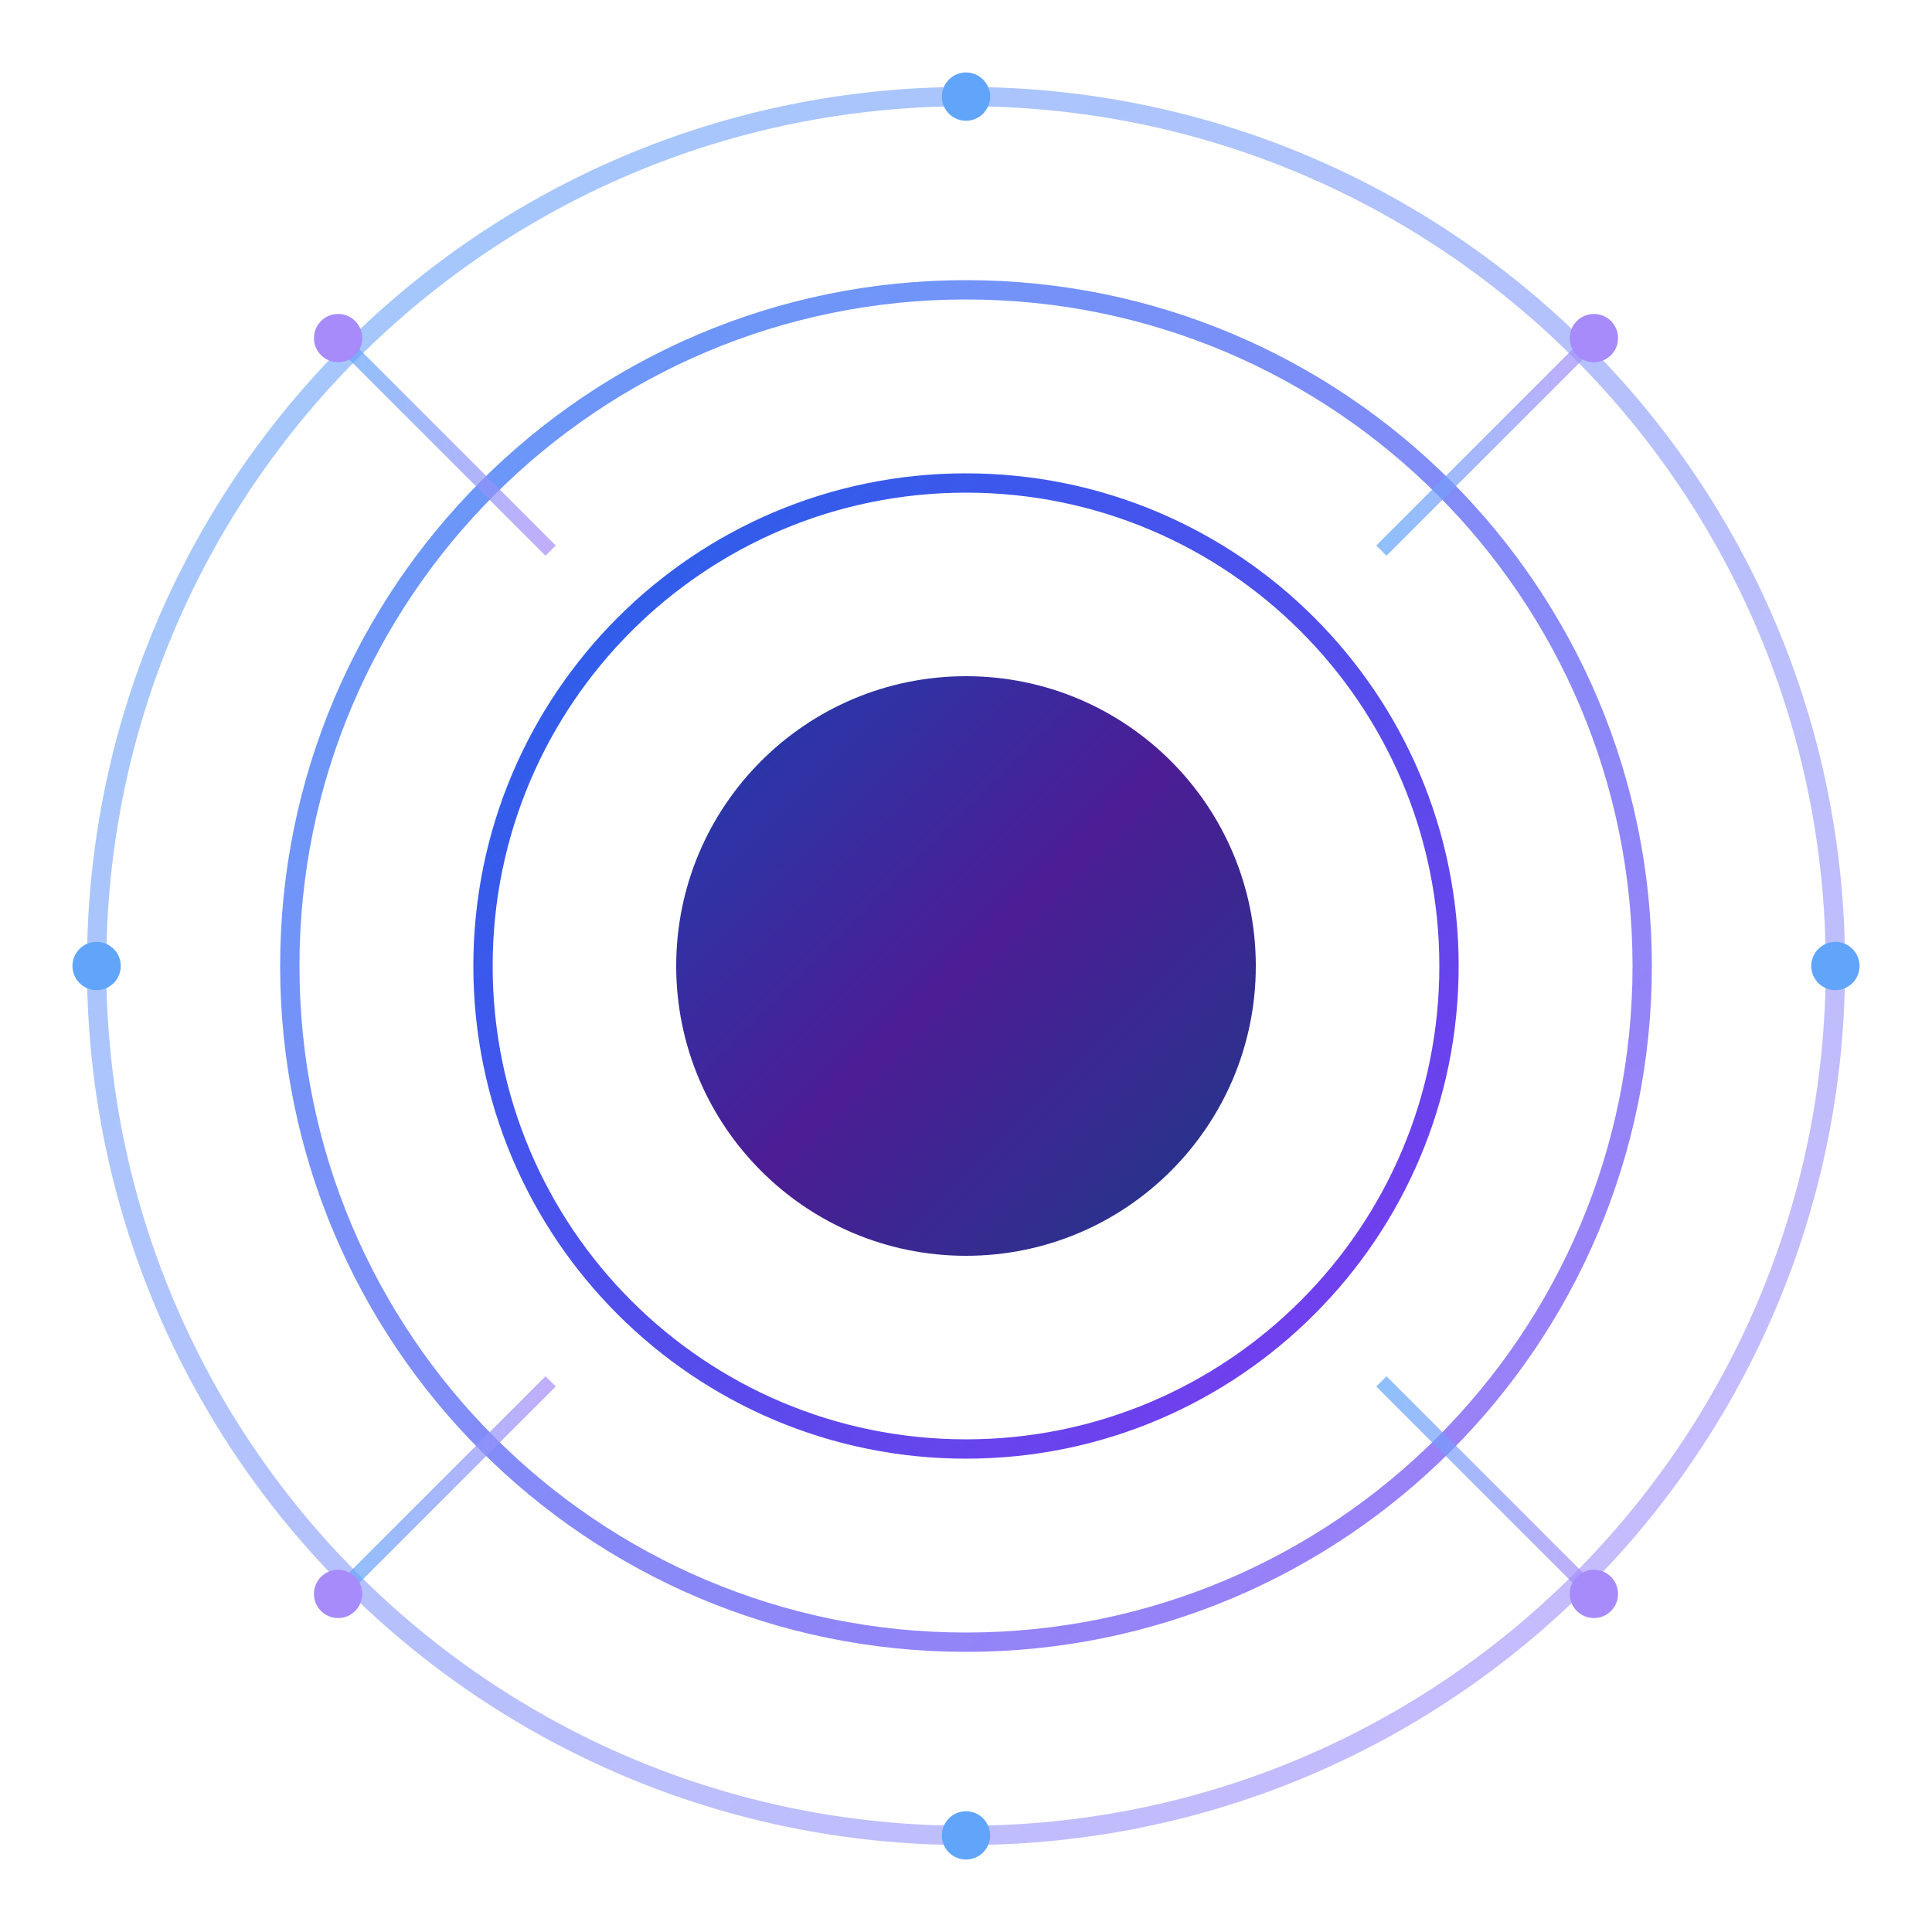
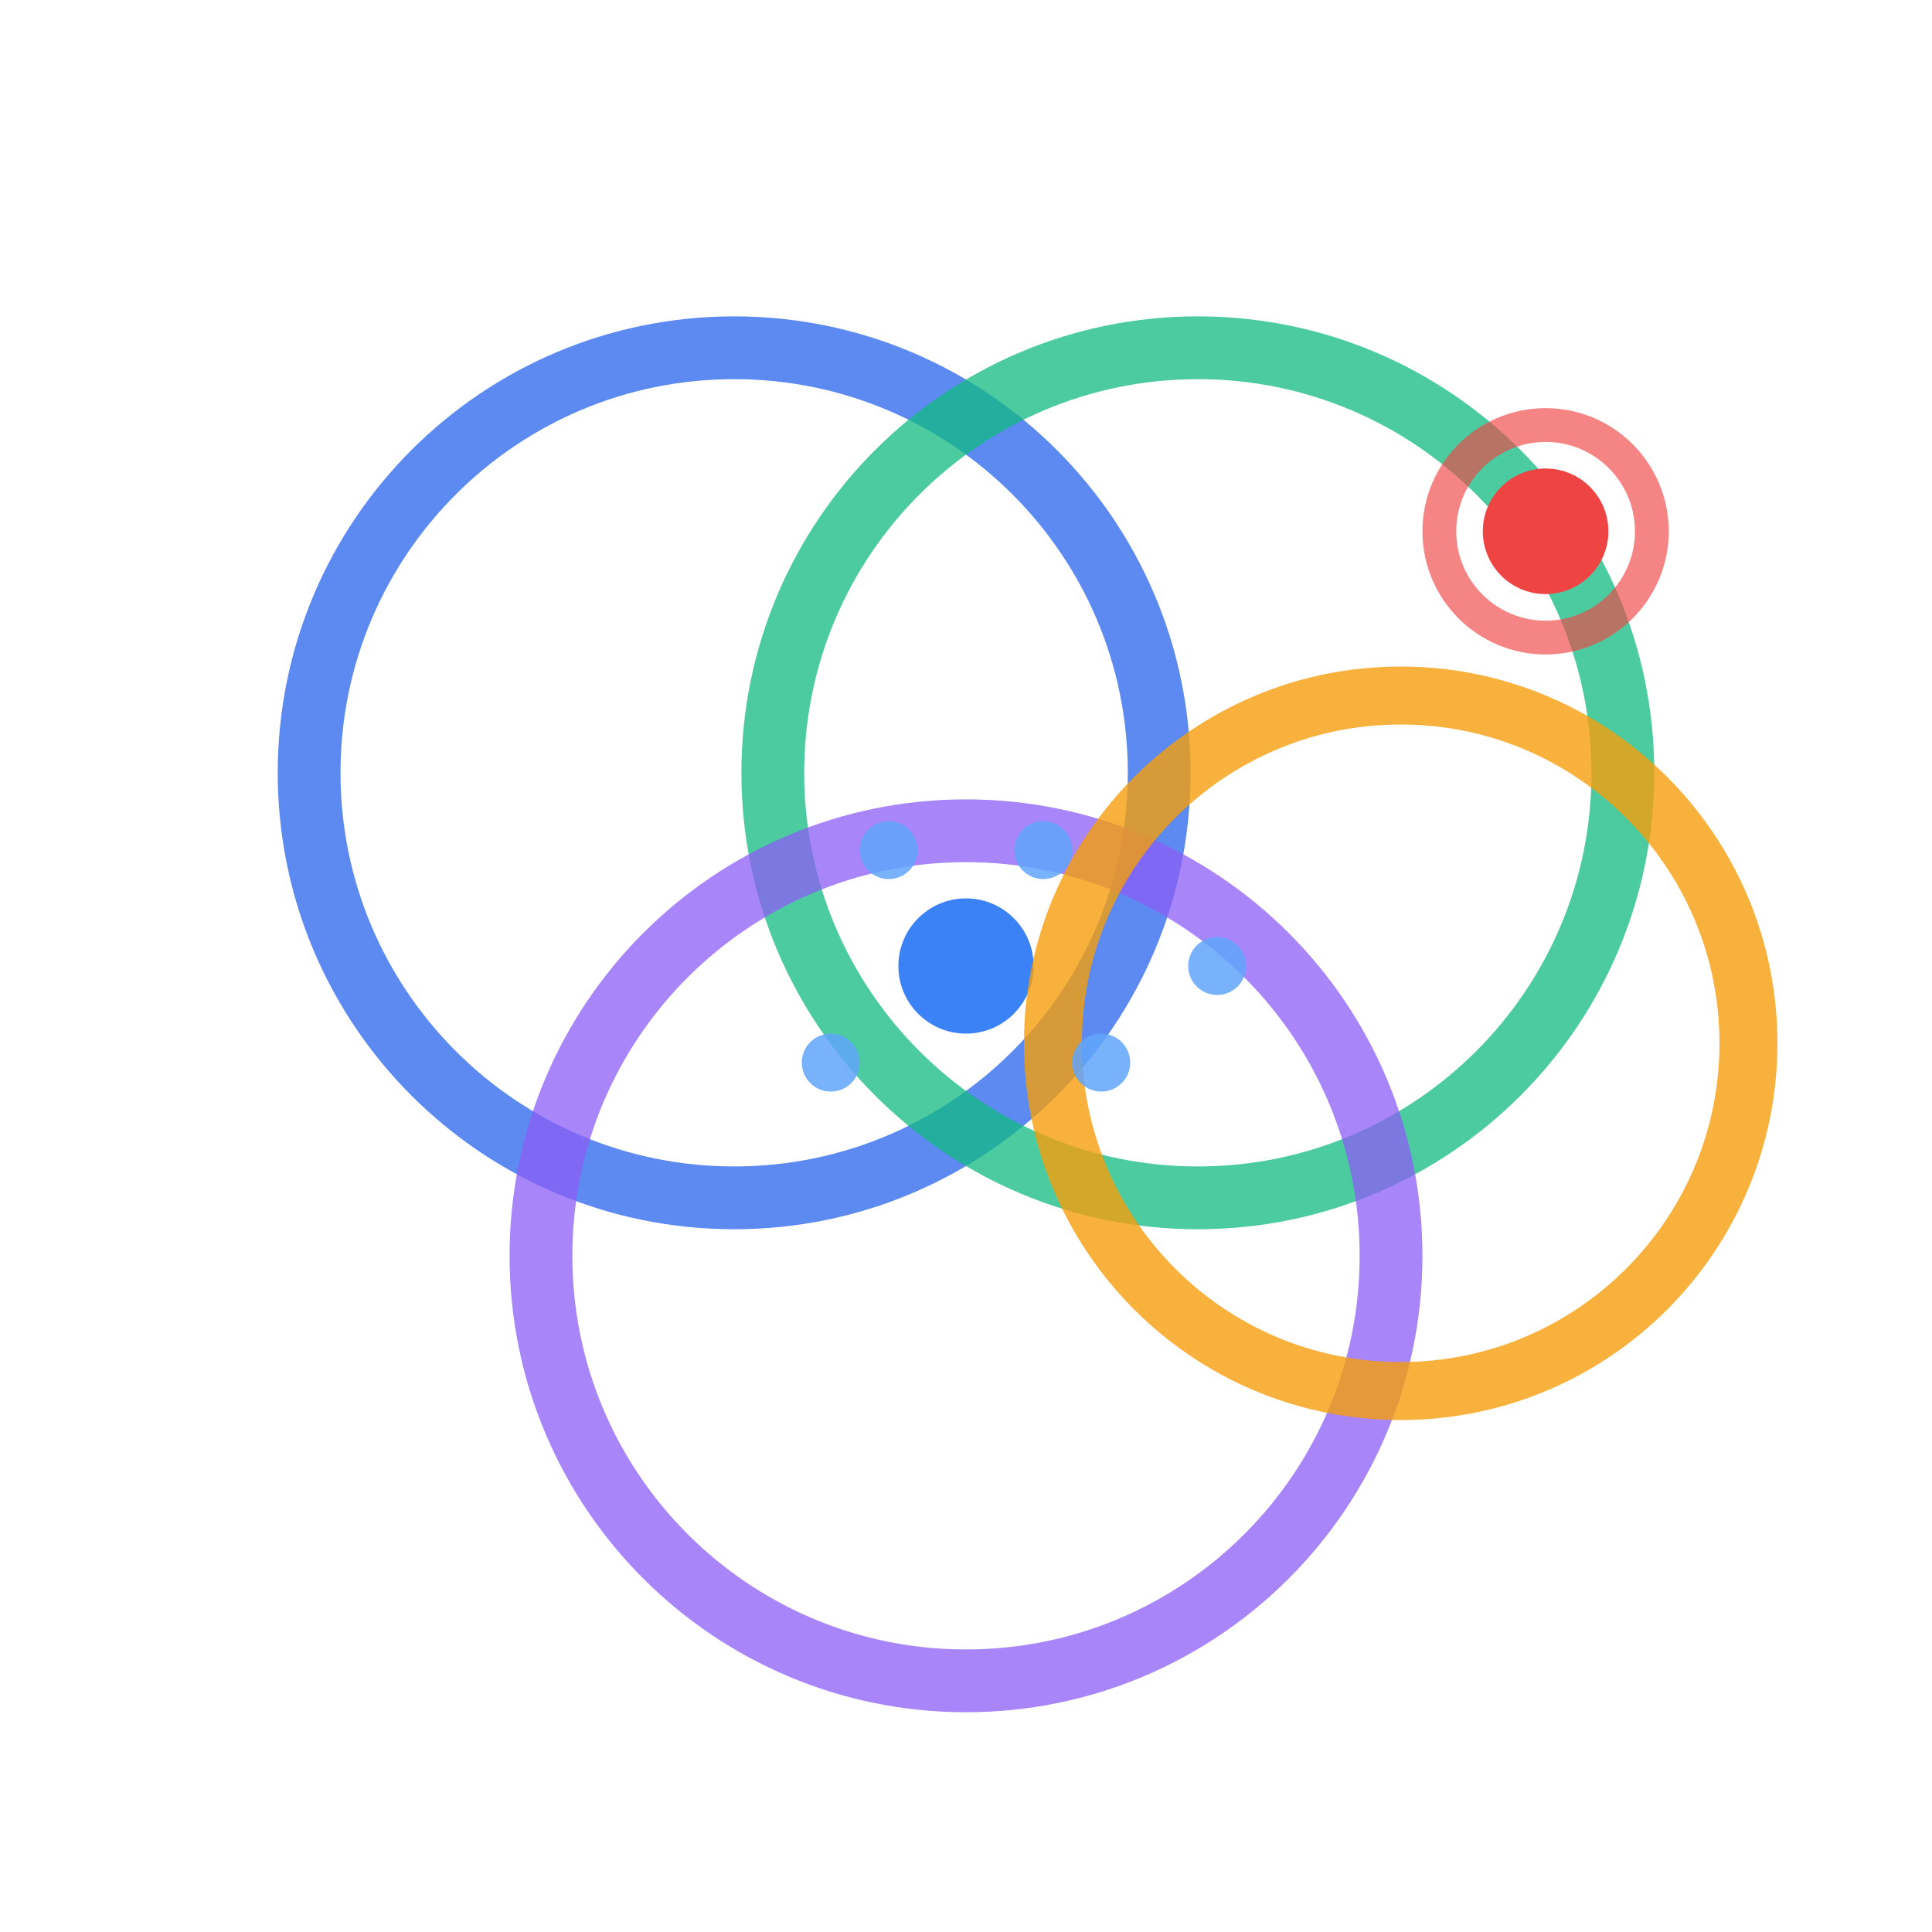
- <svg xmlns="http://www.w3.org/2000/svg" viewBox="0 0 200 200" fill="none">
-   <circle cx="100" cy="100" r="90" stroke="url(#gradient1)" stroke-width="2" opacity="0.6" />
-   <circle cx="100" cy="100" r="70" stroke="url(#gradient2)" stroke-width="2" opacity="0.8" />
-   <circle cx="100" cy="100" r="50" stroke="url(#gradient3)" stroke-width="2" />
-   <circle cx="100" cy="100" r="30" fill="url(#gradient4)" />
-   <line x1="100" y1="10" x2="100" y2="40" stroke="url(#gradient5)" stroke-width="1.5" opacity="0.7" />
-   <line x1="100" y1="160" x2="100" y2="190" stroke="url(#gradient5)" stroke-width="1.5" opacity="0.7" />
-   <line x1="10" y1="100" x2="40" y2="100" stroke="url(#gradient5)" stroke-width="1.5" opacity="0.7" />
-   <line x1="160" y1="100" x2="190" y2="100" stroke="url(#gradient5)" stroke-width="1.5" opacity="0.7" />
-   <line x1="35" y1="35" x2="57" y2="57" stroke="url(#gradient5)" stroke-width="1.5" opacity="0.7" />
-   <line x1="143" y1="143" x2="165" y2="165" stroke="url(#gradient5)" stroke-width="1.5" opacity="0.7" />
-   <line x1="165" y1="35" x2="143" y2="57" stroke="url(#gradient5)" stroke-width="1.5" opacity="0.7" />
-   <line x1="57" y1="143" x2="35" y2="165" stroke="url(#gradient5)" stroke-width="1.5" opacity="0.7" />
-   <circle cx="100" cy="10" r="2.5" fill="#60a5fa" />
-   <circle cx="100" cy="190" r="2.5" fill="#60a5fa" />
-   <circle cx="10" cy="100" r="2.5" fill="#60a5fa" />
-   <circle cx="190" cy="100" r="2.5" fill="#60a5fa" />
-   <circle cx="35" cy="35" r="2.5" fill="#a78bfa" />
-   <circle cx="165" cy="165" r="2.5" fill="#a78bfa" />
-   <circle cx="165" cy="35" r="2.5" fill="#a78bfa" />
-   <circle cx="35" cy="165" r="2.5" fill="#a78bfa" />
-   <defs>
-     <linearGradient id="gradient1" x1="0%" y1="0%" x2="100%" y2="100%">
-       <stop offset="0%" style="stop-color:#60a5fa;stop-opacity:1" />
-       <stop offset="100%" style="stop-color:#a78bfa;stop-opacity:1" />
-     </linearGradient>
-     <linearGradient id="gradient2" x1="0%" y1="0%" x2="100%" y2="100%">
-       <stop offset="0%" style="stop-color:#3b82f6;stop-opacity:1" />
-       <stop offset="100%" style="stop-color:#8b5cf6;stop-opacity:1" />
-     </linearGradient>
-     <linearGradient id="gradient3" x1="0%" y1="0%" x2="100%" y2="100%">
-       <stop offset="0%" style="stop-color:#2563eb;stop-opacity:1" />
-       <stop offset="100%" style="stop-color:#7c3aed;stop-opacity:1" />
-     </linearGradient>
-     <linearGradient id="gradient4" x1="0%" y1="0%" x2="100%" y2="100%">
-       <stop offset="0%" style="stop-color:#1e40af;stop-opacity:1" />
-       <stop offset="50%" style="stop-color:#4c1d95;stop-opacity:1" />
-       <stop offset="100%" style="stop-color:#1e3a8a;stop-opacity:1" />
-     </linearGradient>
-     <linearGradient id="gradient5" x1="0%" y1="0%" x2="100%" y2="0%">
-       <stop offset="0%" style="stop-color:#60a5fa;stop-opacity:1" />
-       <stop offset="100%" style="stop-color:#a78bfa;stop-opacity:1" />
-     </linearGradient>
-   </defs>
+ <svg xmlns="http://www.w3.org/2000/svg" viewBox="0 0 200 200" width="200" height="200">
+   <circle cx="100" cy="100" r="7" fill="#3b82f6" />
+   <circle cx="76" cy="80" r="44" fill="none" stroke="#2563eb" stroke-width="6.5" opacity="0.75" stroke-linecap="round" />
+   <circle cx="124" cy="80" r="44" fill="none" stroke="#10b981" stroke-width="6.5" opacity="0.75" stroke-linecap="round" />
+   <circle cx="100" cy="130" r="44" fill="none" stroke="#8b5cf6" stroke-width="6.5" opacity="0.75" stroke-linecap="round" />
+   <circle cx="145" cy="108" r="36" fill="none" stroke="#f59e0b" stroke-width="6" opacity="0.8" stroke-linecap="round" />
+   <circle cx="160" cy="55" r="6.5" fill="#ef4444" />
+   <circle cx="160" cy="55" r="11" fill="none" stroke="#ef4444" stroke-width="3.5" opacity="0.65" stroke-linecap="round" />
+   <circle cx="92" cy="88" r="3" fill="#60a5fa" opacity="0.85" />
+   <circle cx="108" cy="88" r="3" fill="#60a5fa" opacity="0.85" />
+   <circle cx="86" cy="110" r="3" fill="#60a5fa" opacity="0.85" />
+   <circle cx="114" cy="110" r="3" fill="#60a5fa" opacity="0.85" />
+   <circle cx="126" cy="100" r="3" fill="#60a5fa" opacity="0.85" />
</svg>
